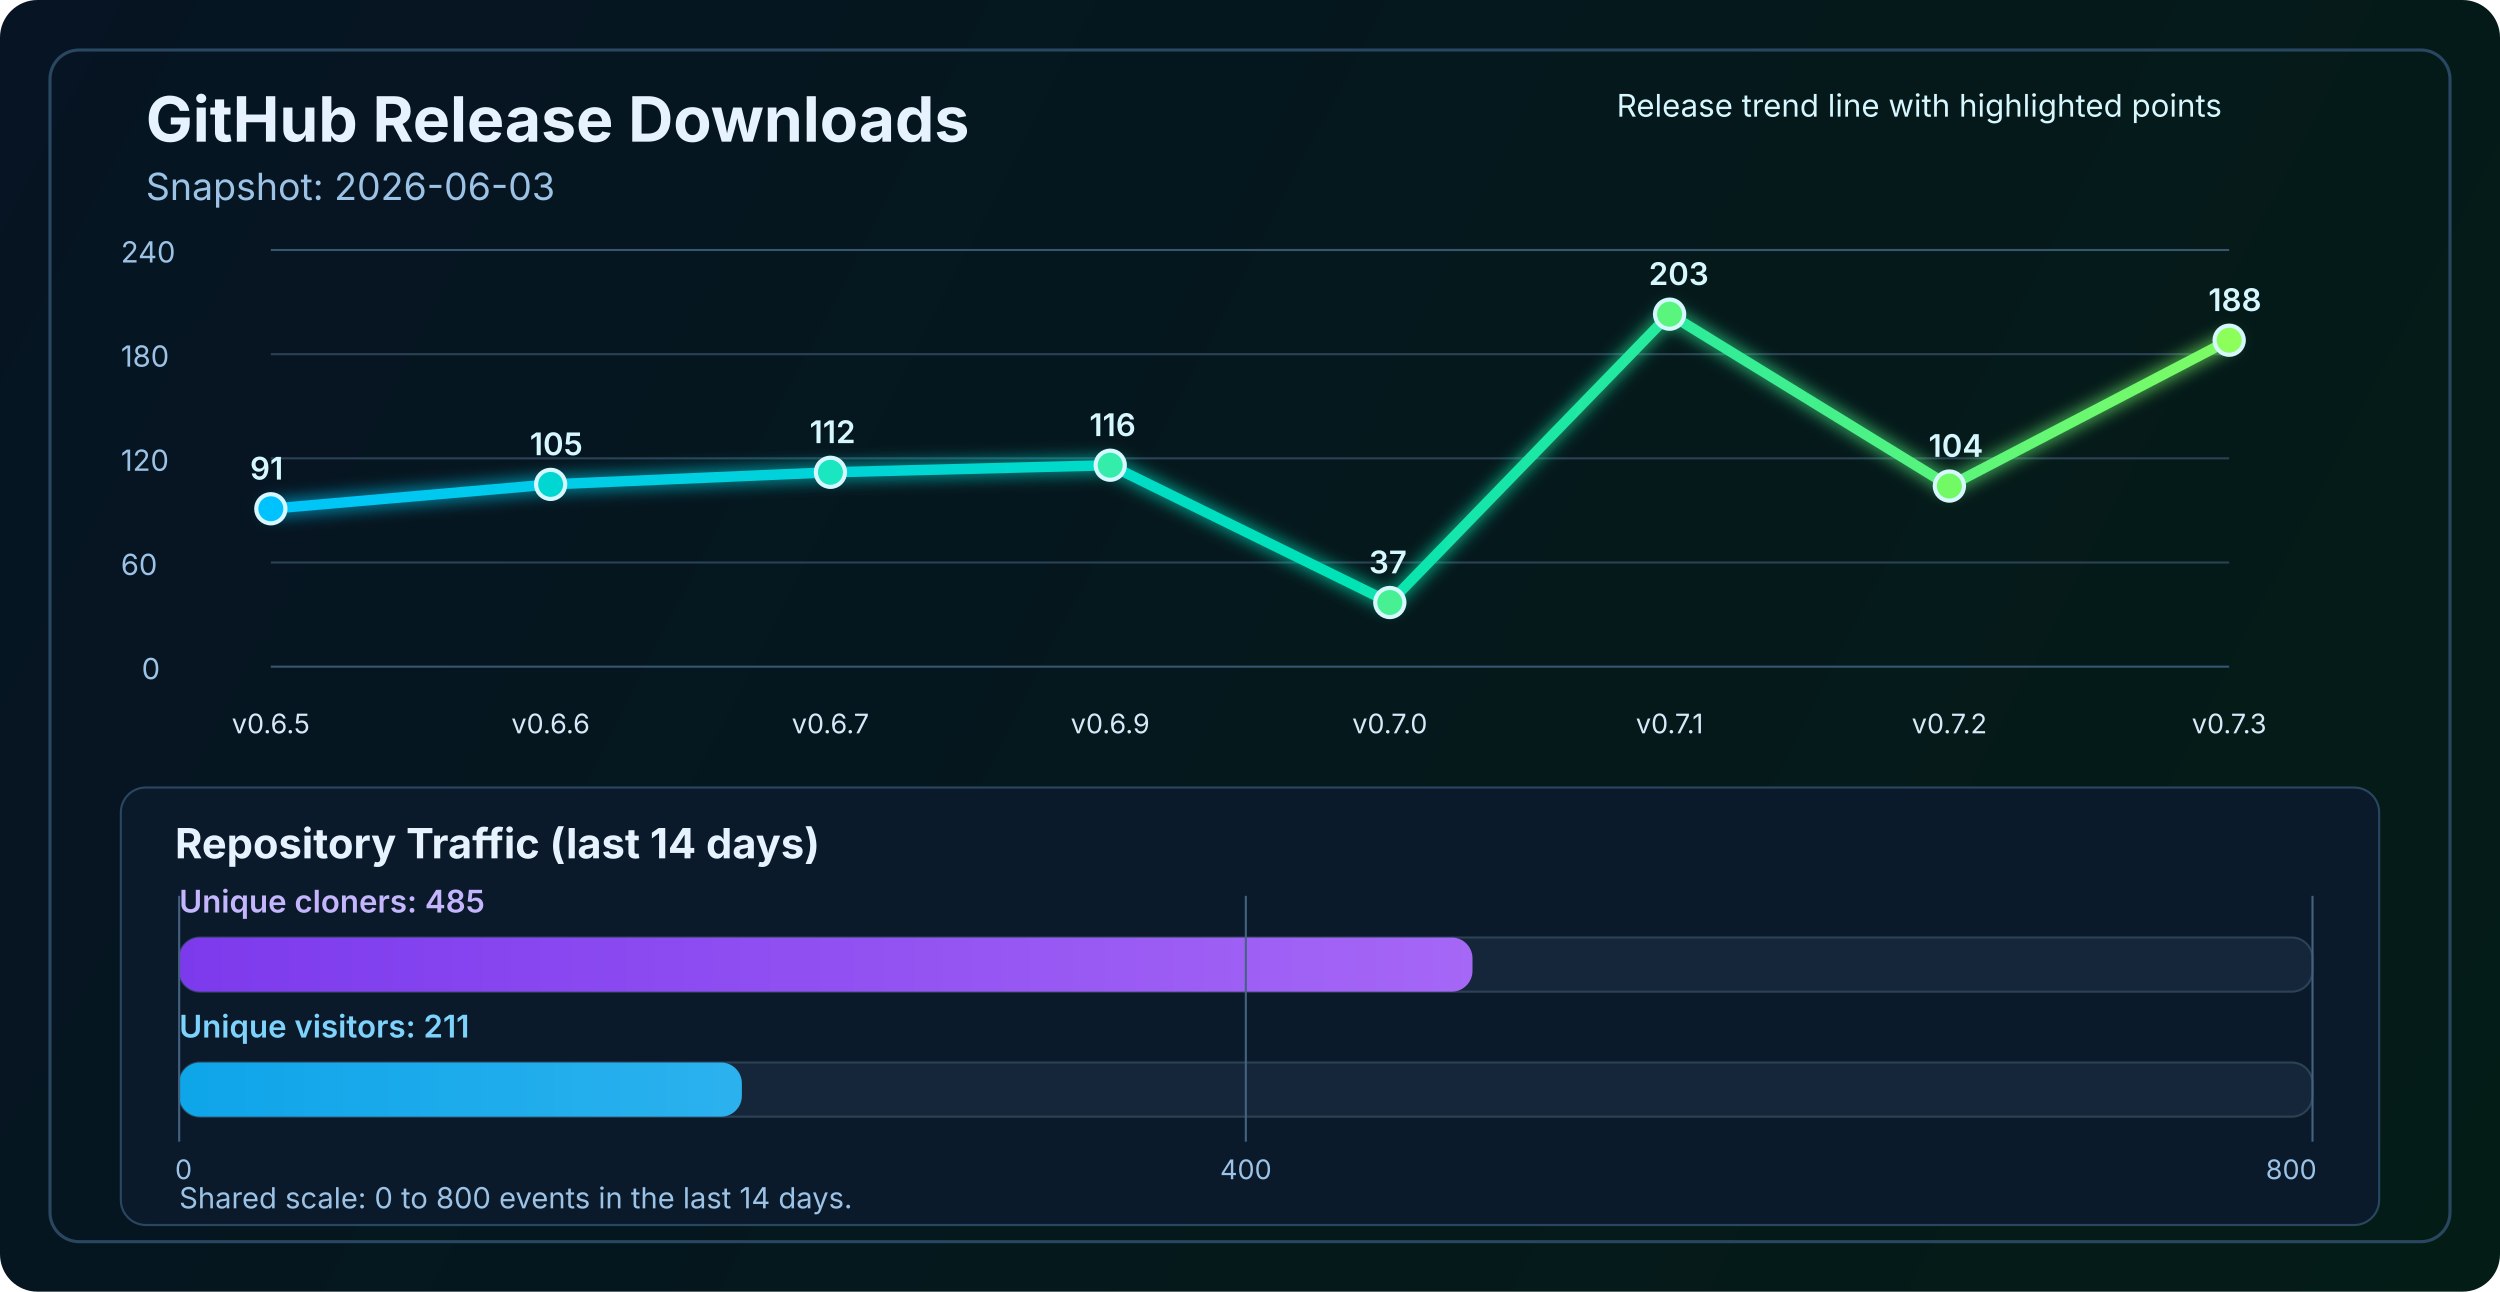
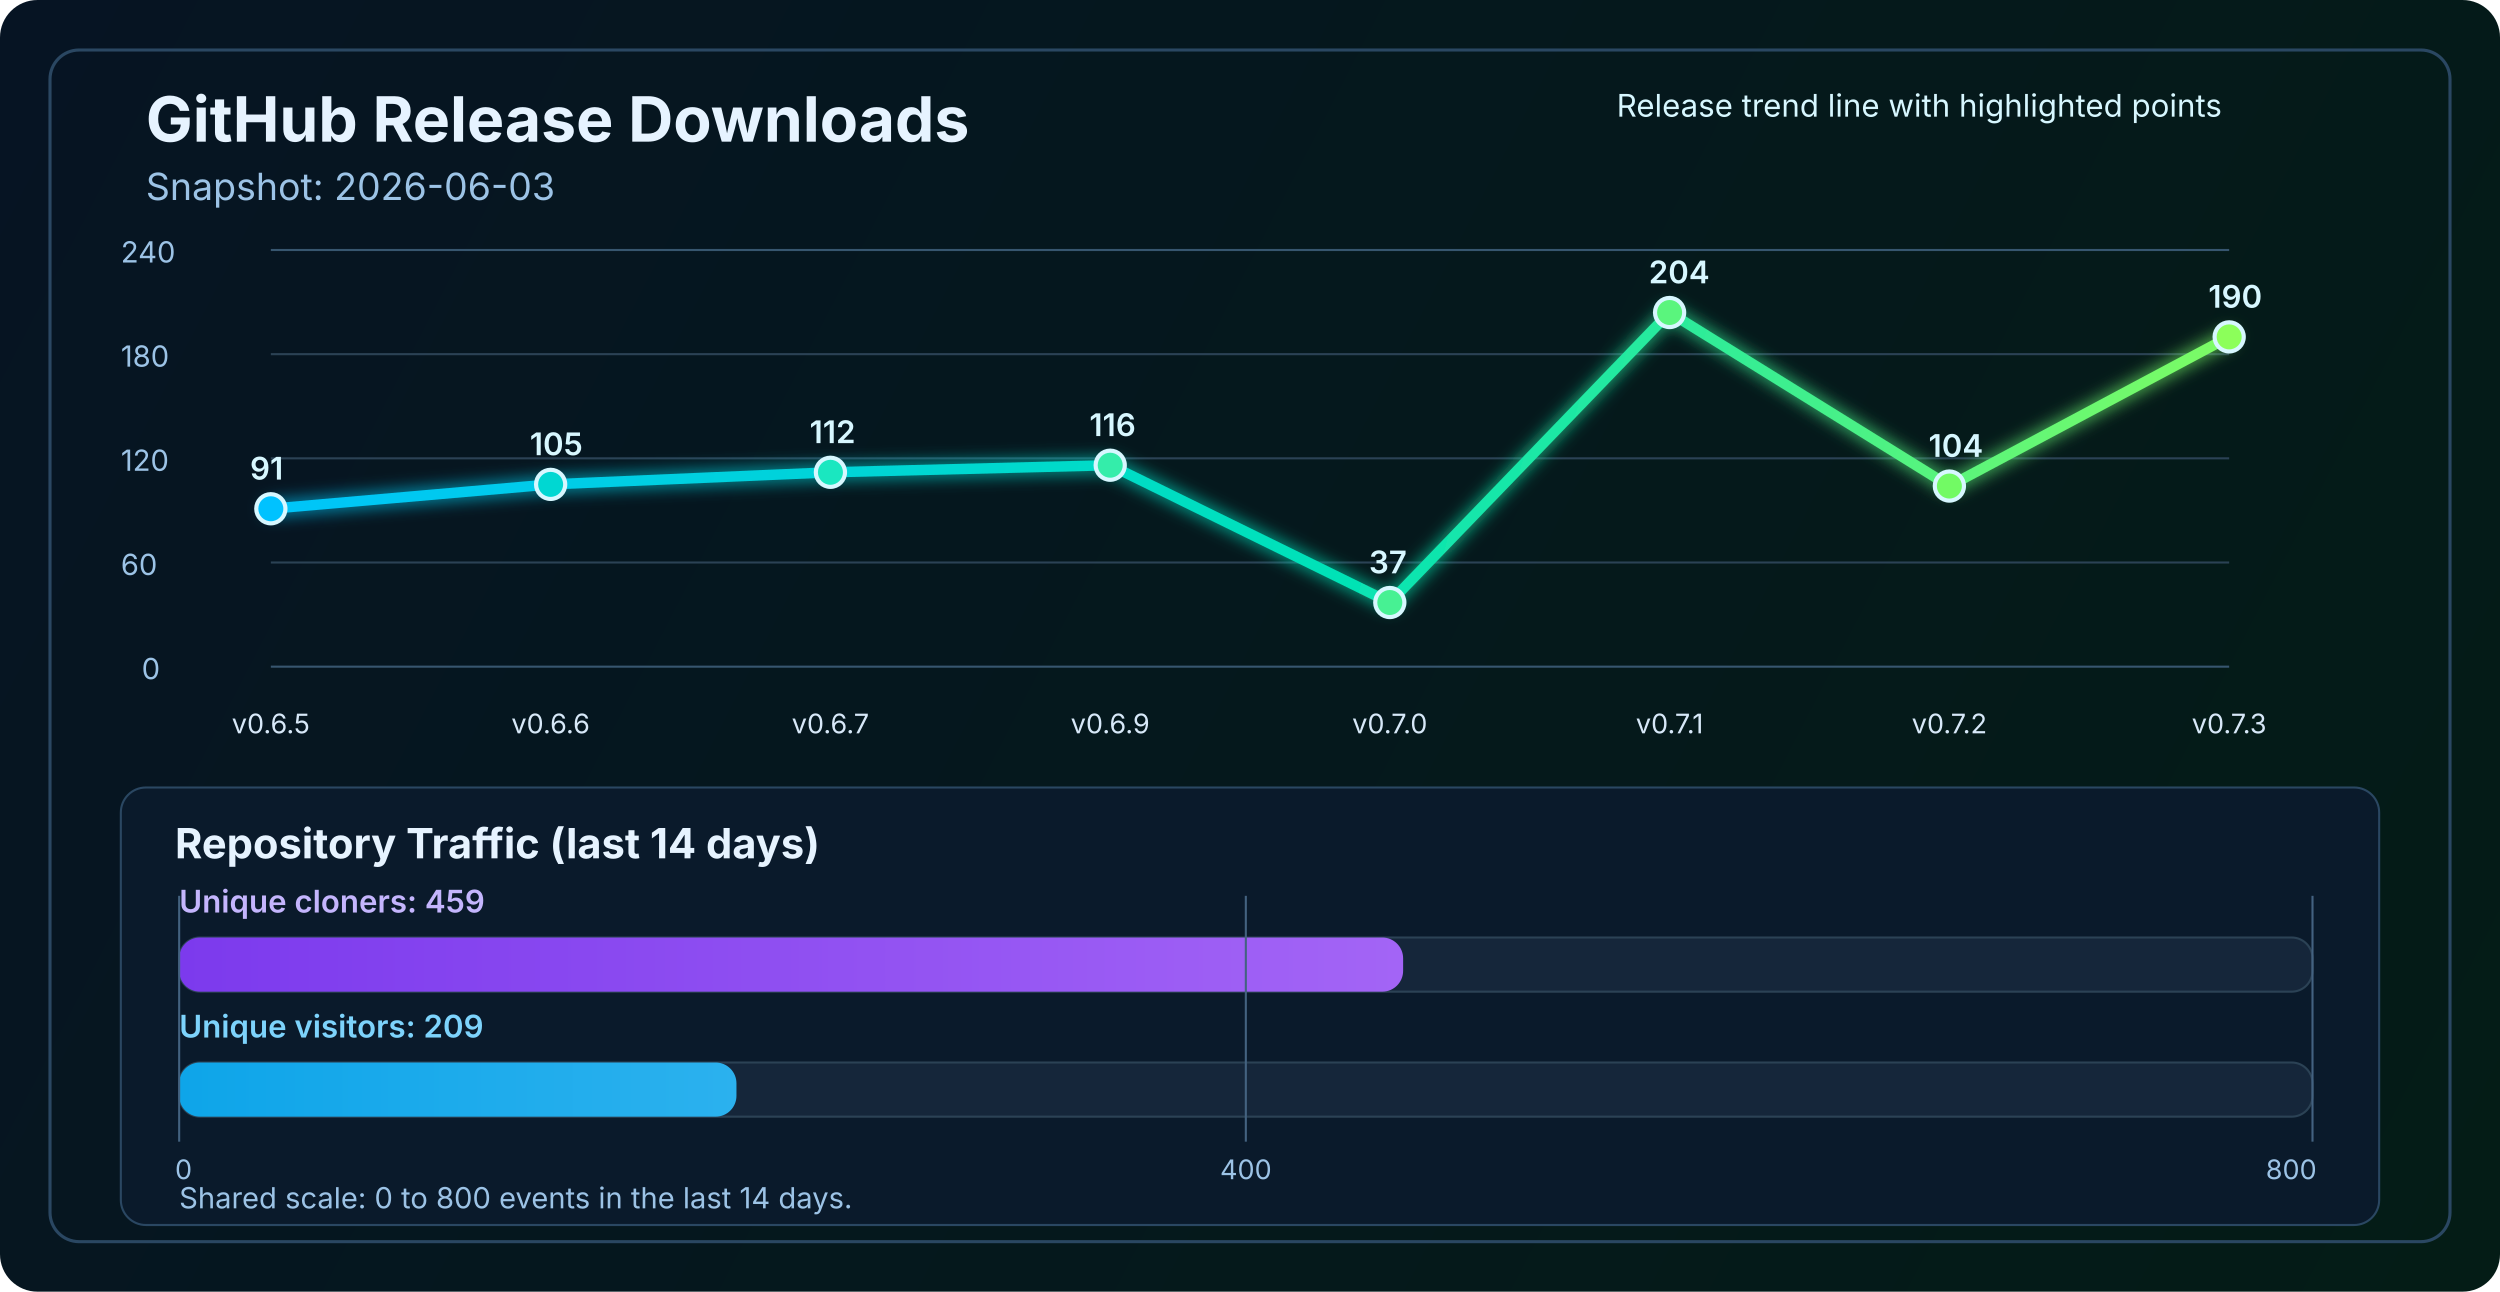
<svg xmlns="http://www.w3.org/2000/svg" width="1200" height="620" viewBox="0 0 1200 620" fill="none" role="img" aria-labelledby="title desc">
  <defs>
    <linearGradient id="bg" x1="0" y1="0" x2="1200" y2="620" gradientUnits="userSpaceOnUse">
      <stop stop-color="#061423" />
      <stop offset="1" stop-color="#041C16" />
    </linearGradient>
    <linearGradient id="line" x1="130" y1="86" x2="1070" y2="340" gradientUnits="userSpaceOnUse">
      <stop stop-color="#00C2FF" />
      <stop offset="0.55" stop-color="#00E2B8" />
      <stop offset="1" stop-color="#8CFF5A" />
    </linearGradient>
    <linearGradient id="cloneFill" x1="86" y1="450" x2="1110" y2="450" gradientUnits="userSpaceOnUse">
      <stop stop-color="#7C3AED" />
      <stop offset="1" stop-color="#C084FC" />
    </linearGradient>
    <linearGradient id="viewFill" x1="86" y1="482" x2="1110" y2="482" gradientUnits="userSpaceOnUse">
      <stop stop-color="#0EA5E9" />
      <stop offset="1" stop-color="#7DD3FC" />
    </linearGradient>
    <filter id="glow" x="-50%" y="-50%" width="200%" height="200%">
      <feGaussianBlur stdDeviation="4" result="blur" />
      <feMerge>
        <feMergeNode in="blur" />
        <feMergeNode in="SourceGraphic" />
      </feMerge>
    </filter>
  </defs>
  <rect width="1200" height="620" rx="18" fill="url(#bg)" />
  <rect x="24" y="24" width="1152" height="572" rx="14" stroke="#2A4762" stroke-width="1.5" />
  <text x="70" y="68" fill="#E6F3FF" font-size="30" font-family="SF Pro Display, -apple-system, BlinkMacSystemFont, Segoe UI, sans-serif" font-weight="700">GitHub Release Downloads</text>
  <text x="70" y="96" fill="#9CC3E6" font-size="18" font-family="SF Pro Text, -apple-system, BlinkMacSystemFont, Segoe UI, sans-serif">Snapshot: 2026-06-03</text>
  <line x1="130" y1="320.0" x2="1070" y2="320.0" stroke="#37566F" stroke-width="1" />
  <line x1="130" y1="270.0" x2="1070" y2="270.0" stroke="#2B4255" stroke-width="1" />
  <line x1="130" y1="220.0" x2="1070" y2="220.0" stroke="#2B4255" stroke-width="1" />
  <line x1="130" y1="170.0" x2="1070" y2="170.0" stroke="#2B4255" stroke-width="1" />
  <line x1="130" y1="120.0" x2="1070" y2="120.0" stroke="#37566F" stroke-width="1" />
  <text x="68" y="326.0" fill="#9CC3E6" font-size="14" font-family="SF Pro Text, -apple-system, BlinkMacSystemFont, Segoe UI, sans-serif">0</text>
  <text x="58" y="276.0" fill="#9CC3E6" font-size="14" font-family="SF Pro Text, -apple-system, BlinkMacSystemFont, Segoe UI, sans-serif">60</text>
  <text x="58" y="226.0" fill="#9CC3E6" font-size="14" font-family="SF Pro Text, -apple-system, BlinkMacSystemFont, Segoe UI, sans-serif">120</text>
  <text x="58" y="176.0" fill="#9CC3E6" font-size="14" font-family="SF Pro Text, -apple-system, BlinkMacSystemFont, Segoe UI, sans-serif">180</text>
  <text x="58" y="126.0" fill="#9CC3E6" font-size="14" font-family="SF Pro Text, -apple-system, BlinkMacSystemFont, Segoe UI, sans-serif">240</text>
-   <polyline points="130.0,244.2 264.3,232.5 398.6,226.7 532.9,223.3 667.1,289.2 801.4,150.8 935.7,233.3 1070.0,163.3" fill="none" stroke="url(#line)" stroke-width="5" stroke-linecap="round" stroke-linejoin="round" filter="url(#glow)" />
+   <polyline points="130.0,244.2 264.3,232.5 398.6,226.7 532.9,223.3 667.1,289.2 801.4,150.0 935.7,233.3 1070.0,161.7" fill="none" stroke="url(#line)" stroke-width="5" stroke-linecap="round" stroke-linejoin="round" filter="url(#glow)" />
  <circle cx="130.0" cy="244.2" r="7" fill="#00C2FF" stroke="#D7F7FF" stroke-width="2" />
  <circle cx="264.3" cy="232.5" r="7" fill="#00D7D2" stroke="#D7F7FF" stroke-width="2" />
  <circle cx="398.6" cy="226.7" r="7" fill="#1AE7C0" stroke="#D7F7FF" stroke-width="2" />
  <circle cx="532.9" cy="223.3" r="7" fill="#34EDAA" stroke="#D7F7FF" stroke-width="2" />
  <circle cx="667.1" cy="289.2" r="7" fill="#47F193" stroke="#D7F7FF" stroke-width="2" />
-   <circle cx="801.4" cy="150.8" r="7" fill="#5AF57D" stroke="#D7F7FF" stroke-width="2" />
+   <circle cx="801.4" cy="150.0" r="7" fill="#5AF57D" stroke="#D7F7FF" stroke-width="2" />
  <circle cx="935.7" cy="233.3" r="7" fill="#72FA64" stroke="#D7F7FF" stroke-width="2" />
-   <circle cx="1070.0" cy="163.3" r="7" fill="#8CFF5A" stroke="#D7F7FF" stroke-width="2" />
+   <circle cx="1070.0" cy="161.7" r="7" fill="#8CFF5A" stroke="#D7F7FF" stroke-width="2" />
  <text x="130.0" y="352" text-anchor="middle" fill="#D7E8F8" font-size="13" font-family="SF Pro Text, -apple-system, BlinkMacSystemFont, Segoe UI, sans-serif">v0.6.5</text>
  <text x="264.3" y="352" text-anchor="middle" fill="#D7E8F8" font-size="13" font-family="SF Pro Text, -apple-system, BlinkMacSystemFont, Segoe UI, sans-serif">v0.6.6</text>
  <text x="398.6" y="352" text-anchor="middle" fill="#D7E8F8" font-size="13" font-family="SF Pro Text, -apple-system, BlinkMacSystemFont, Segoe UI, sans-serif">v0.6.7</text>
  <text x="532.9" y="352" text-anchor="middle" fill="#D7E8F8" font-size="13" font-family="SF Pro Text, -apple-system, BlinkMacSystemFont, Segoe UI, sans-serif">v0.6.9</text>
  <text x="667.1" y="352" text-anchor="middle" fill="#D7E8F8" font-size="13" font-family="SF Pro Text, -apple-system, BlinkMacSystemFont, Segoe UI, sans-serif">v0.7.0</text>
  <text x="801.4" y="352" text-anchor="middle" fill="#D7E8F8" font-size="13" font-family="SF Pro Text, -apple-system, BlinkMacSystemFont, Segoe UI, sans-serif">v0.7.1</text>
  <text x="935.7" y="352" text-anchor="middle" fill="#D7E8F8" font-size="13" font-family="SF Pro Text, -apple-system, BlinkMacSystemFont, Segoe UI, sans-serif">v0.7.2</text>
  <text x="1070.0" y="352" text-anchor="middle" fill="#D7E8F8" font-size="13" font-family="SF Pro Text, -apple-system, BlinkMacSystemFont, Segoe UI, sans-serif">v0.7.3</text>
  <text x="120.0" y="230.2" fill="#D7F7FF" font-size="15" font-family="SF Pro Text, -apple-system, BlinkMacSystemFont, Segoe UI, sans-serif" font-weight="600">91</text>
  <text x="254.3" y="218.5" fill="#D7F7FF" font-size="15" font-family="SF Pro Text, -apple-system, BlinkMacSystemFont, Segoe UI, sans-serif" font-weight="600">105</text>
  <text x="388.6" y="212.7" fill="#D7F7FF" font-size="15" font-family="SF Pro Text, -apple-system, BlinkMacSystemFont, Segoe UI, sans-serif" font-weight="600">112</text>
  <text x="522.9" y="209.3" fill="#D7F7FF" font-size="15" font-family="SF Pro Text, -apple-system, BlinkMacSystemFont, Segoe UI, sans-serif" font-weight="600">116</text>
  <text x="657.1" y="275.2" fill="#D7F7FF" font-size="15" font-family="SF Pro Text, -apple-system, BlinkMacSystemFont, Segoe UI, sans-serif" font-weight="600">37</text>
-   <text x="791.4" y="136.8" fill="#D7F7FF" font-size="15" font-family="SF Pro Text, -apple-system, BlinkMacSystemFont, Segoe UI, sans-serif" font-weight="600">203</text>
+   <text x="791.4" y="136.0" fill="#D7F7FF" font-size="15" font-family="SF Pro Text, -apple-system, BlinkMacSystemFont, Segoe UI, sans-serif" font-weight="600">204</text>
  <text x="925.7" y="219.3" fill="#D7F7FF" font-size="15" font-family="SF Pro Text, -apple-system, BlinkMacSystemFont, Segoe UI, sans-serif" font-weight="600">104</text>
-   <text x="1060.0" y="149.3" fill="#D7F7FF" font-size="15" font-family="SF Pro Text, -apple-system, BlinkMacSystemFont, Segoe UI, sans-serif" font-weight="600">188</text>
+   <text x="1060.0" y="147.7" fill="#D7F7FF" font-size="15" font-family="SF Pro Text, -apple-system, BlinkMacSystemFont, Segoe UI, sans-serif" font-weight="600">190</text>
  <text x="776" y="56" fill="#D7F7FF" font-size="15" font-family="SF Pro Text, -apple-system, BlinkMacSystemFont, Segoe UI, sans-serif">Release trend line with highlighted points</text>
  <rect x="58" y="378" width="1084" height="210" rx="12" fill="#0A1A2B" stroke="#2A4762" stroke-width="1" />
  <text x="84" y="412" fill="#E6F3FF" font-size="20" font-family="SF Pro Text, -apple-system, BlinkMacSystemFont, Segoe UI, sans-serif" font-weight="700">Repository Traffic (last 14 days)</text>
-   <text x="86" y="438" fill="#C4B5FD" font-size="15" font-family="SF Pro Text, -apple-system, BlinkMacSystemFont, Segoe UI, sans-serif" font-weight="600">Unique cloners: 485</text>
+   <text x="86" y="438" fill="#C4B5FD" font-size="15" font-family="SF Pro Text, -apple-system, BlinkMacSystemFont, Segoe UI, sans-serif" font-weight="600">Unique cloners: 459</text>
  <rect x="86" y="450" width="1024" height="26" rx="10" fill="#15263A" stroke="#2B4255" stroke-width="1" />
-   <rect x="86" y="450" width="620.8" height="26" rx="10" fill="url(#cloneFill)" />
-   <text x="86" y="498" fill="#7DD3FC" font-size="15" font-family="SF Pro Text, -apple-system, BlinkMacSystemFont, Segoe UI, sans-serif" font-weight="600">Unique visitors: 211</text>
+   <rect x="86" y="450" width="587.5" height="26" rx="10" fill="url(#cloneFill)" />
+   <text x="86" y="498" fill="#7DD3FC" font-size="15" font-family="SF Pro Text, -apple-system, BlinkMacSystemFont, Segoe UI, sans-serif" font-weight="600">Unique visitors: 209</text>
  <rect x="86" y="510" width="1024" height="26" rx="10" fill="#15263A" stroke="#2B4255" stroke-width="1" />
-   <rect x="86" y="510" width="270.1" height="26" rx="10" fill="url(#viewFill)" />
+   <rect x="86" y="510" width="267.5" height="26" rx="10" fill="url(#viewFill)" />
  <line x1="86" y1="430" x2="86" y2="548" stroke="#436280" stroke-width="1" />
  <line x1="598.0" y1="430" x2="598.0" y2="548" stroke="#436280" stroke-width="1" />
  <line x1="1110" y1="430" x2="1110" y2="548" stroke="#436280" stroke-width="1" />
  <text x="84" y="566" text-anchor="start" fill="#9CC3E6" font-size="13" font-family="SF Pro Text, -apple-system, BlinkMacSystemFont, Segoe UI, sans-serif">0</text>
  <text x="598.0" y="566" text-anchor="middle" fill="#9CC3E6" font-size="13" font-family="SF Pro Text, -apple-system, BlinkMacSystemFont, Segoe UI, sans-serif">400</text>
  <text x="1112" y="566" text-anchor="end" fill="#9CC3E6" font-size="13" font-family="SF Pro Text, -apple-system, BlinkMacSystemFont, Segoe UI, sans-serif">800</text>
  <text x="86" y="580" fill="#9CC3E6" font-size="14" font-family="SF Pro Text, -apple-system, BlinkMacSystemFont, Segoe UI, sans-serif">Shared scale: 0 to 800 events in the last 14 days.</text>
</svg>
